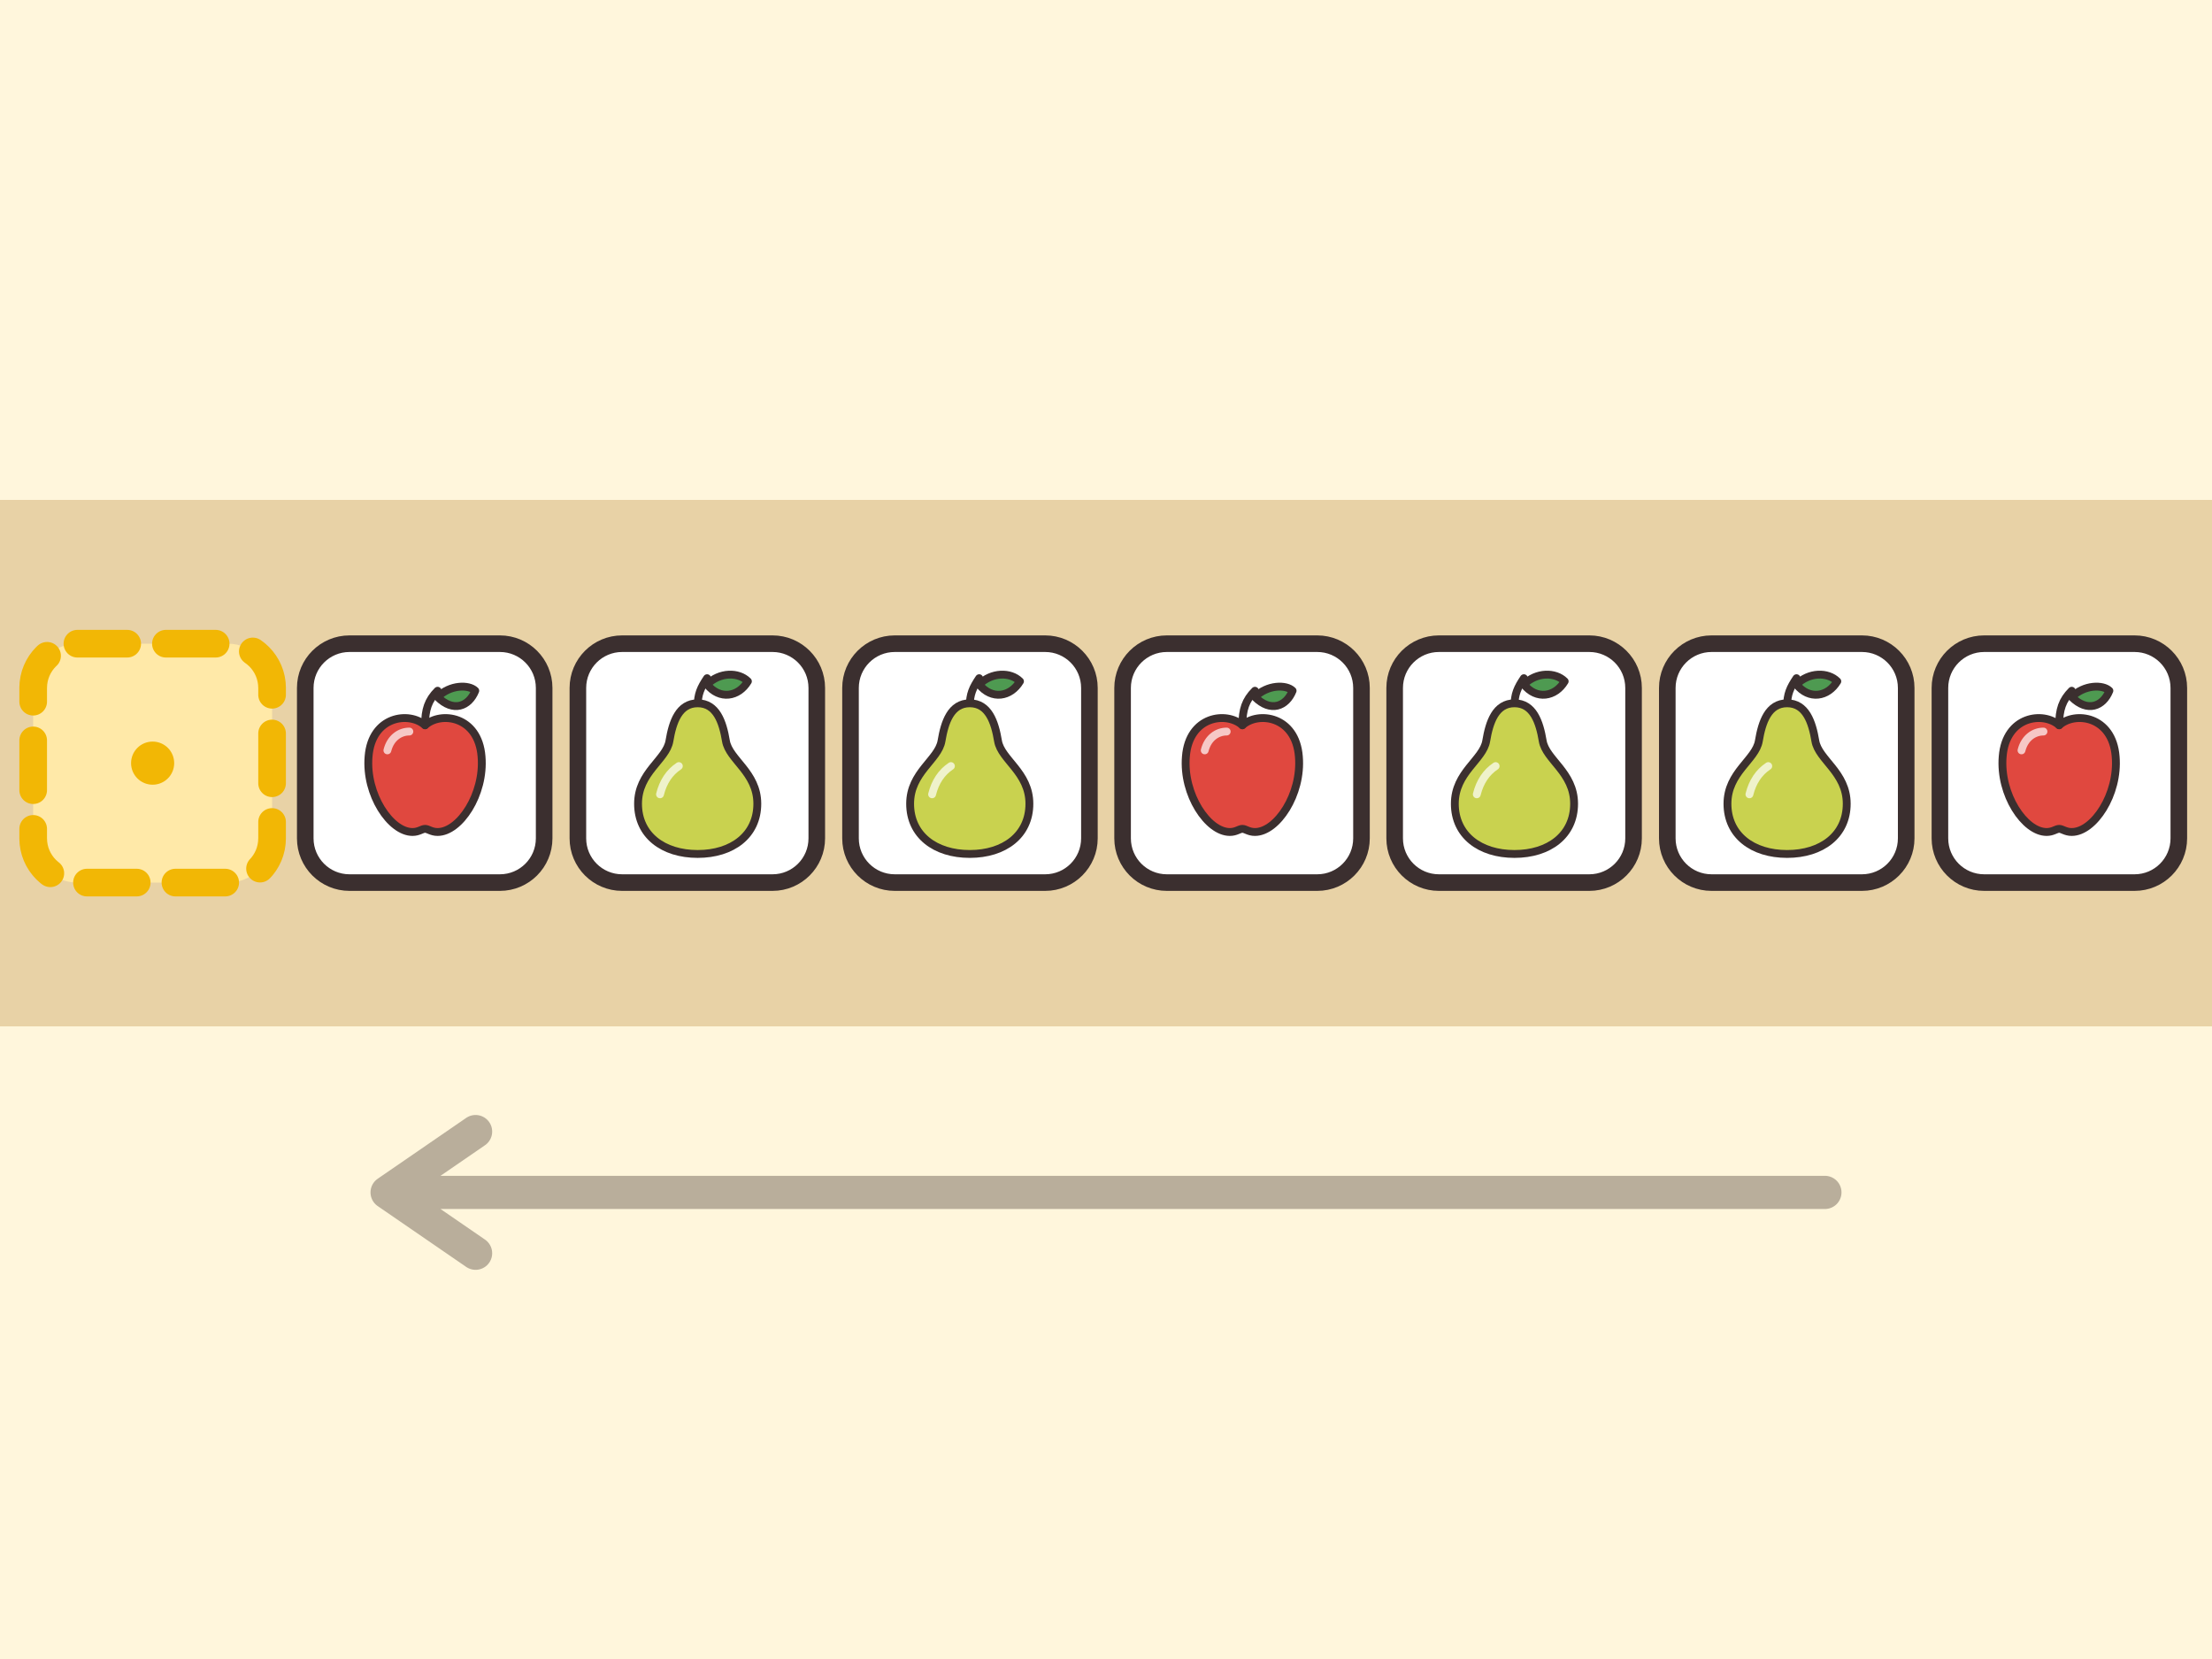
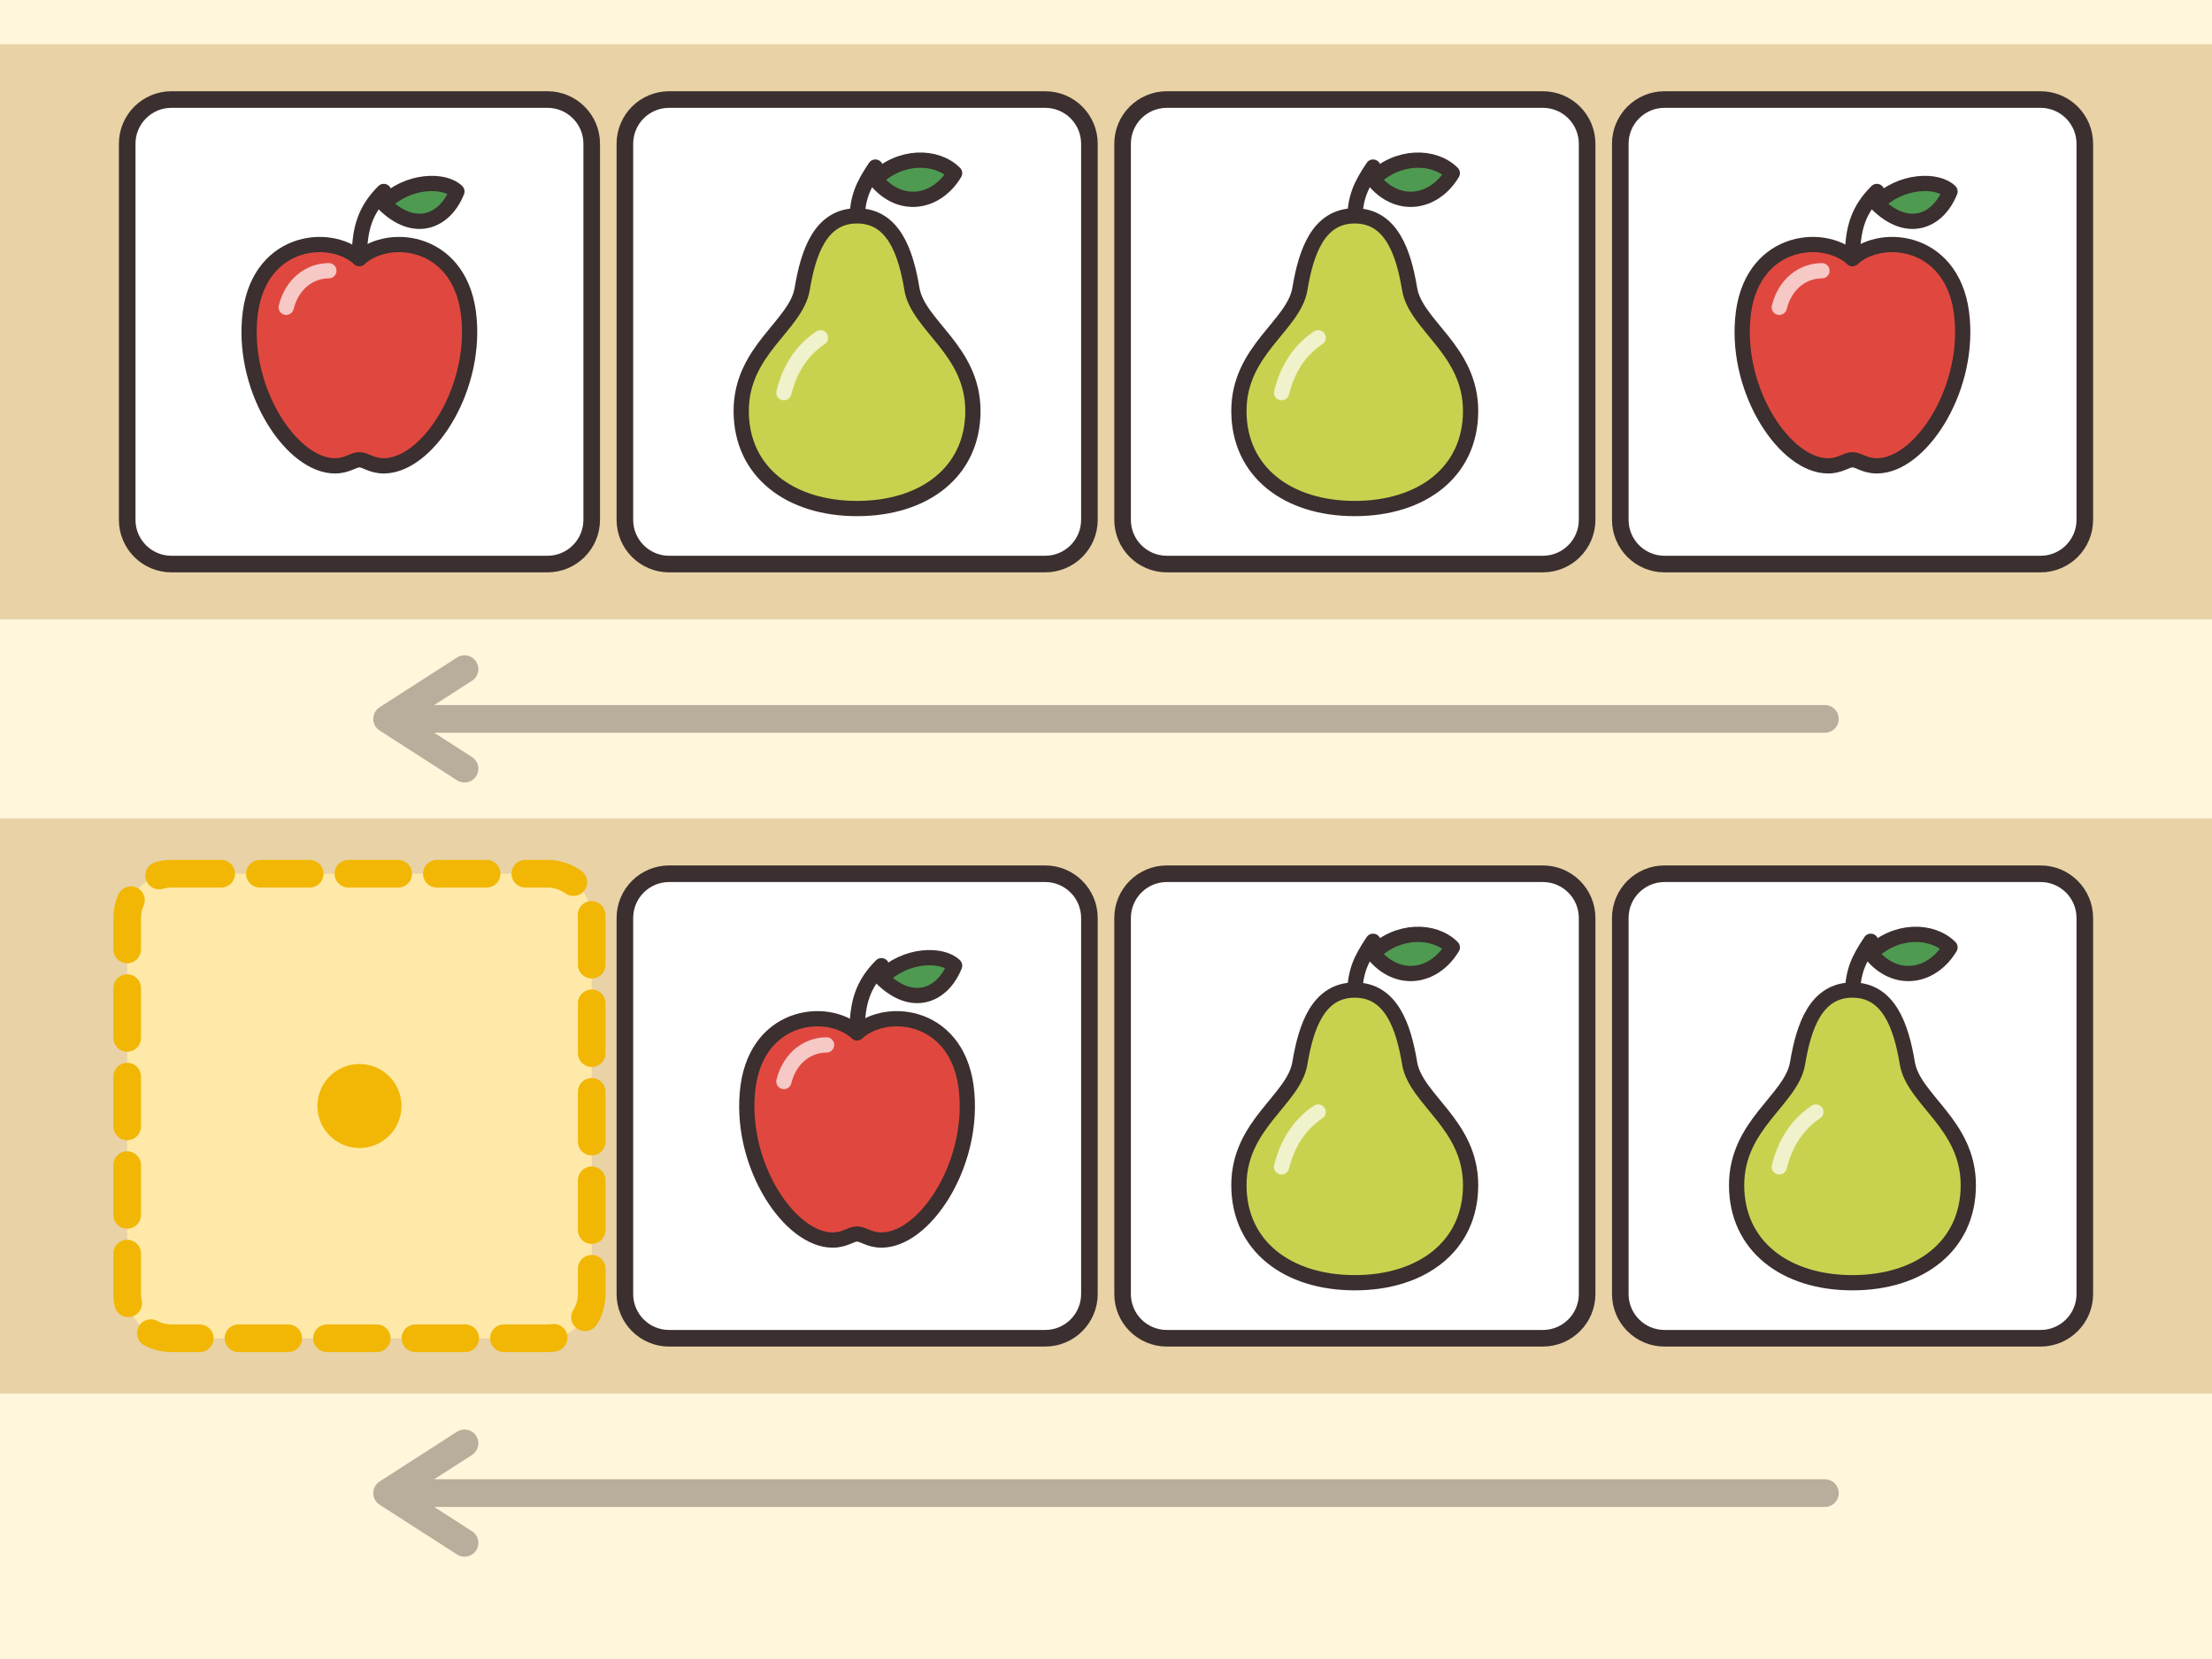
<svg xmlns="http://www.w3.org/2000/svg" viewBox="0 0 400 300">
  <rect width="400" height="300" fill="#fff6dc" />
-   <rect x="0" y="90.4" width="400" height="95.2" fill="#e8d2a6" />
-   <rect x="350.8" y="116.4" width="43.2" height="43.2" rx="8" fill="#ffffff" stroke="#3b2f2f" stroke-width="3" />
-   <g transform="translate(354.2 119.8) scale(0.2838)">
+   <rect x="0" y="8.0" width="400" height="104.0" fill="#e8d2a6" />
+   <rect x="293.0" y="18.0" width="84.0" height="84.0" rx="8" fill="#ffffff" stroke="#3b2f2f" stroke-width="3" />
+   <g transform="translate(299.7 24.7) scale(0.5513)">
    <g stroke="#3b2f2f" stroke-width="5" stroke-linejoin="round" stroke-linecap="round">
      <path d="M64 40c-10-9-34-6-36 20-2 24 14 48 28 48 4 0 6-2 8-2s4 2 8 2c14 0 30-24 28-48-2-26-26-29-36-20z" fill="#e0483f" />
      <path d="M64 40c0-10 2-16 8-22" fill="none" />
      <path d="M72 22c8-8 20-8 24-4-4 10-14 14-24 4z" fill="#4e9a51" />
    </g>
    <path d="M40 56c2-8 8-12 14-12" fill="none" stroke="#fff" stroke-width="5" stroke-linecap="round" opacity=".7" />
  </g>
-   <rect x="301.5" y="116.4" width="43.2" height="43.2" rx="8" fill="#ffffff" stroke="#3b2f2f" stroke-width="3" />
-   <g transform="translate(305.0 119.8) scale(0.2838)">
+   <rect x="203.0" y="18.0" width="84.0" height="84.0" rx="8" fill="#ffffff" stroke="#3b2f2f" stroke-width="3" />
+   <g transform="translate(209.7 24.7) scale(0.5513)">
    <g stroke="#3b2f2f" stroke-width="5" stroke-linejoin="round" stroke-linecap="round">
      <path d="M64 28c0-8 2-12 6-18" fill="none" stroke="#3b2f2f" stroke-width="5" />
      <path d="M70 14c8-8 20-8 26-2c-6 10-18 12-26 2z" fill="#4e9a51" />
      <path d="M64 26c-12 0-16 12-18 24c-2 12-20 20-20 40c0 20 16 32 38 32s38-12 38-32c0-20-18-28-20-40c-2-12-6-24-18-24z" fill="#c9d24f" />
      <path d="M40 84c2-8 6-14 12-18" fill="none" stroke="#fff" stroke-width="5" opacity=".7" />
    </g>
  </g>
-   <rect x="252.2" y="116.4" width="43.2" height="43.2" rx="8" fill="#ffffff" stroke="#3b2f2f" stroke-width="3" />
-   <g transform="translate(255.7 119.8) scale(0.2838)">
+   <rect x="113.0" y="18.0" width="84.0" height="84.0" rx="8" fill="#ffffff" stroke="#3b2f2f" stroke-width="3" />
+   <g transform="translate(119.7 24.7) scale(0.5513)">
    <g stroke="#3b2f2f" stroke-width="5" stroke-linejoin="round" stroke-linecap="round">
      <path d="M64 28c0-8 2-12 6-18" fill="none" stroke="#3b2f2f" stroke-width="5" />
      <path d="M70 14c8-8 20-8 26-2c-6 10-18 12-26 2z" fill="#4e9a51" />
      <path d="M64 26c-12 0-16 12-18 24c-2 12-20 20-20 40c0 20 16 32 38 32s38-12 38-32c0-20-18-28-20-40c-2-12-6-24-18-24z" fill="#c9d24f" />
      <path d="M40 84c2-8 6-14 12-18" fill="none" stroke="#fff" stroke-width="5" opacity=".7" />
    </g>
  </g>
-   <rect x="203.0" y="116.4" width="43.2" height="43.2" rx="8" fill="#ffffff" stroke="#3b2f2f" stroke-width="3" />
-   <g transform="translate(206.5 119.8) scale(0.2838)">
+   <rect x="23.0" y="18.0" width="84.0" height="84.0" rx="8" fill="#ffffff" stroke="#3b2f2f" stroke-width="3" />
+   <g transform="translate(29.7 24.7) scale(0.5513)">
    <g stroke="#3b2f2f" stroke-width="5" stroke-linejoin="round" stroke-linecap="round">
      <path d="M64 40c-10-9-34-6-36 20-2 24 14 48 28 48 4 0 6-2 8-2s4 2 8 2c14 0 30-24 28-48-2-26-26-29-36-20z" fill="#e0483f" />
      <path d="M64 40c0-10 2-16 8-22" fill="none" />
      <path d="M72 22c8-8 20-8 24-4-4 10-14 14-24 4z" fill="#4e9a51" />
    </g>
    <path d="M40 56c2-8 8-12 14-12" fill="none" stroke="#fff" stroke-width="5" stroke-linecap="round" opacity=".7" />
  </g>
-   <rect x="153.8" y="116.4" width="43.2" height="43.2" rx="8" fill="#ffffff" stroke="#3b2f2f" stroke-width="3" />
-   <g transform="translate(157.2 119.8) scale(0.2838)">
+   <path d="M330 130.0H70M84 121.0L70 130.0L84 139.0" fill="none" stroke="#b9ae9b" stroke-width="5" stroke-linecap="round" stroke-linejoin="round" />
+   <rect x="0" y="148.0" width="400" height="104.0" fill="#e8d2a6" />
+   <rect x="293.0" y="158.0" width="84.0" height="84.0" rx="8" fill="#ffffff" stroke="#3b2f2f" stroke-width="3" />
+   <g transform="translate(299.7 164.7) scale(0.5513)">
    <g stroke="#3b2f2f" stroke-width="5" stroke-linejoin="round" stroke-linecap="round">
      <path d="M64 28c0-8 2-12 6-18" fill="none" stroke="#3b2f2f" stroke-width="5" />
      <path d="M70 14c8-8 20-8 26-2c-6 10-18 12-26 2z" fill="#4e9a51" />
      <path d="M64 26c-12 0-16 12-18 24c-2 12-20 20-20 40c0 20 16 32 38 32s38-12 38-32c0-20-18-28-20-40c-2-12-6-24-18-24z" fill="#c9d24f" />
      <path d="M40 84c2-8 6-14 12-18" fill="none" stroke="#fff" stroke-width="5" opacity=".7" />
    </g>
  </g>
-   <rect x="104.5" y="116.4" width="43.2" height="43.2" rx="8" fill="#ffffff" stroke="#3b2f2f" stroke-width="3" />
-   <g transform="translate(108.0 119.8) scale(0.2838)">
+   <rect x="203.0" y="158.0" width="84.0" height="84.0" rx="8" fill="#ffffff" stroke="#3b2f2f" stroke-width="3" />
+   <g transform="translate(209.7 164.7) scale(0.5513)">
    <g stroke="#3b2f2f" stroke-width="5" stroke-linejoin="round" stroke-linecap="round">
      <path d="M64 28c0-8 2-12 6-18" fill="none" stroke="#3b2f2f" stroke-width="5" />
      <path d="M70 14c8-8 20-8 26-2c-6 10-18 12-26 2z" fill="#4e9a51" />
      <path d="M64 26c-12 0-16 12-18 24c-2 12-20 20-20 40c0 20 16 32 38 32s38-12 38-32c0-20-18-28-20-40c-2-12-6-24-18-24z" fill="#c9d24f" />
      <path d="M40 84c2-8 6-14 12-18" fill="none" stroke="#fff" stroke-width="5" opacity=".7" />
    </g>
  </g>
-   <rect x="55.2" y="116.4" width="43.2" height="43.2" rx="8" fill="#ffffff" stroke="#3b2f2f" stroke-width="3" />
-   <g transform="translate(58.7 119.8) scale(0.2838)">
+   <rect x="113.0" y="158.0" width="84.0" height="84.0" rx="8" fill="#ffffff" stroke="#3b2f2f" stroke-width="3" />
+   <g transform="translate(119.7 164.7) scale(0.5513)">
    <g stroke="#3b2f2f" stroke-width="5" stroke-linejoin="round" stroke-linecap="round">
      <path d="M64 40c-10-9-34-6-36 20-2 24 14 48 28 48 4 0 6-2 8-2s4 2 8 2c14 0 30-24 28-48-2-26-26-29-36-20z" fill="#e0483f" />
      <path d="M64 40c0-10 2-16 8-22" fill="none" />
      <path d="M72 22c8-8 20-8 24-4-4 10-14 14-24 4z" fill="#4e9a51" />
    </g>
    <path d="M40 56c2-8 8-12 14-12" fill="none" stroke="#fff" stroke-width="5" stroke-linecap="round" opacity=".7" />
  </g>
-   <rect x="6.0" y="116.4" width="43.2" height="43.2" rx="8" fill="#ffe9a8" stroke="#f2b705" stroke-width="5" stroke-dasharray="9 7" stroke-linecap="round" />
-   <circle cx="27.6" cy="138.0" r="3.9" fill="#f2b705" />
-   <path d="M330 215.625H70M86 204.625L70 215.625L86 226.625" fill="none" stroke="#b9ae9b" stroke-width="6" stroke-linecap="round" stroke-linejoin="round" />
+   <rect x="23.0" y="158.0" width="84.0" height="84.0" rx="8" fill="#ffe9a8" stroke="#f2b705" stroke-width="5" stroke-dasharray="9 7" stroke-linecap="round" />
+   <circle cx="65.0" cy="200.0" r="7.6" fill="#f2b705" />
+   <path d="M330 270.0H70M84 261.0L70 270.0L84 279.0" fill="none" stroke="#b9ae9b" stroke-width="5" stroke-linecap="round" stroke-linejoin="round" />
</svg>
